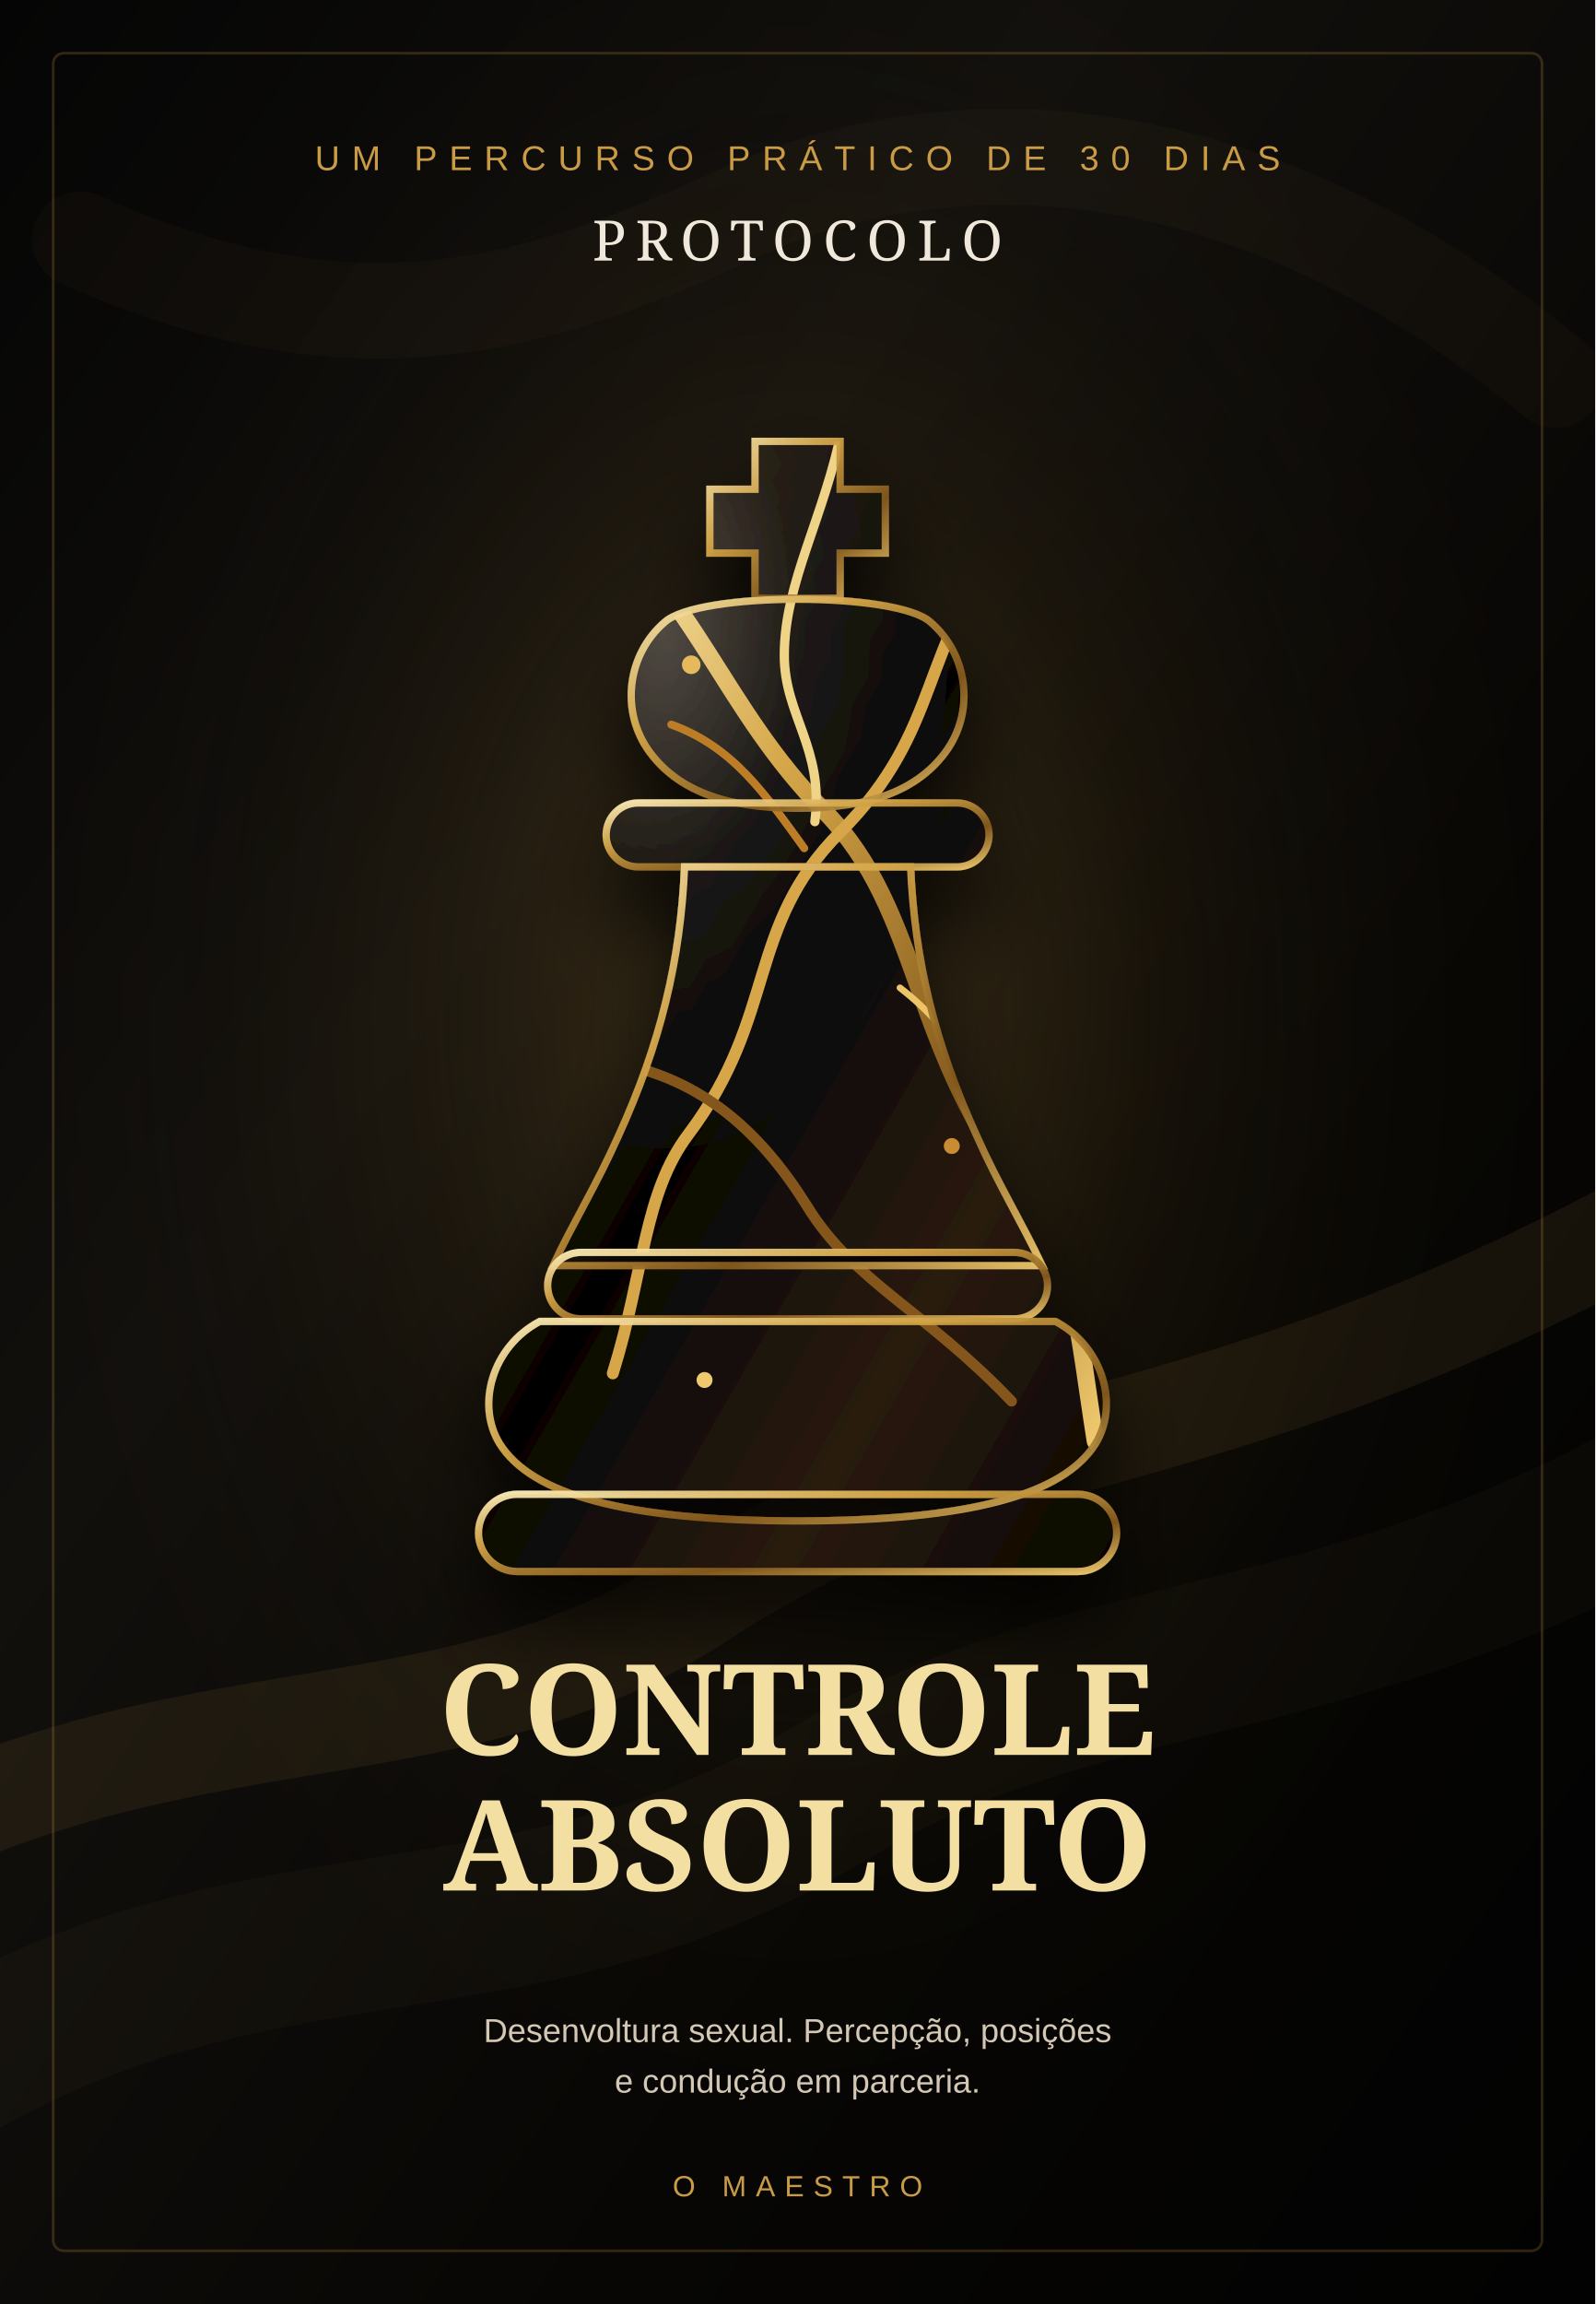
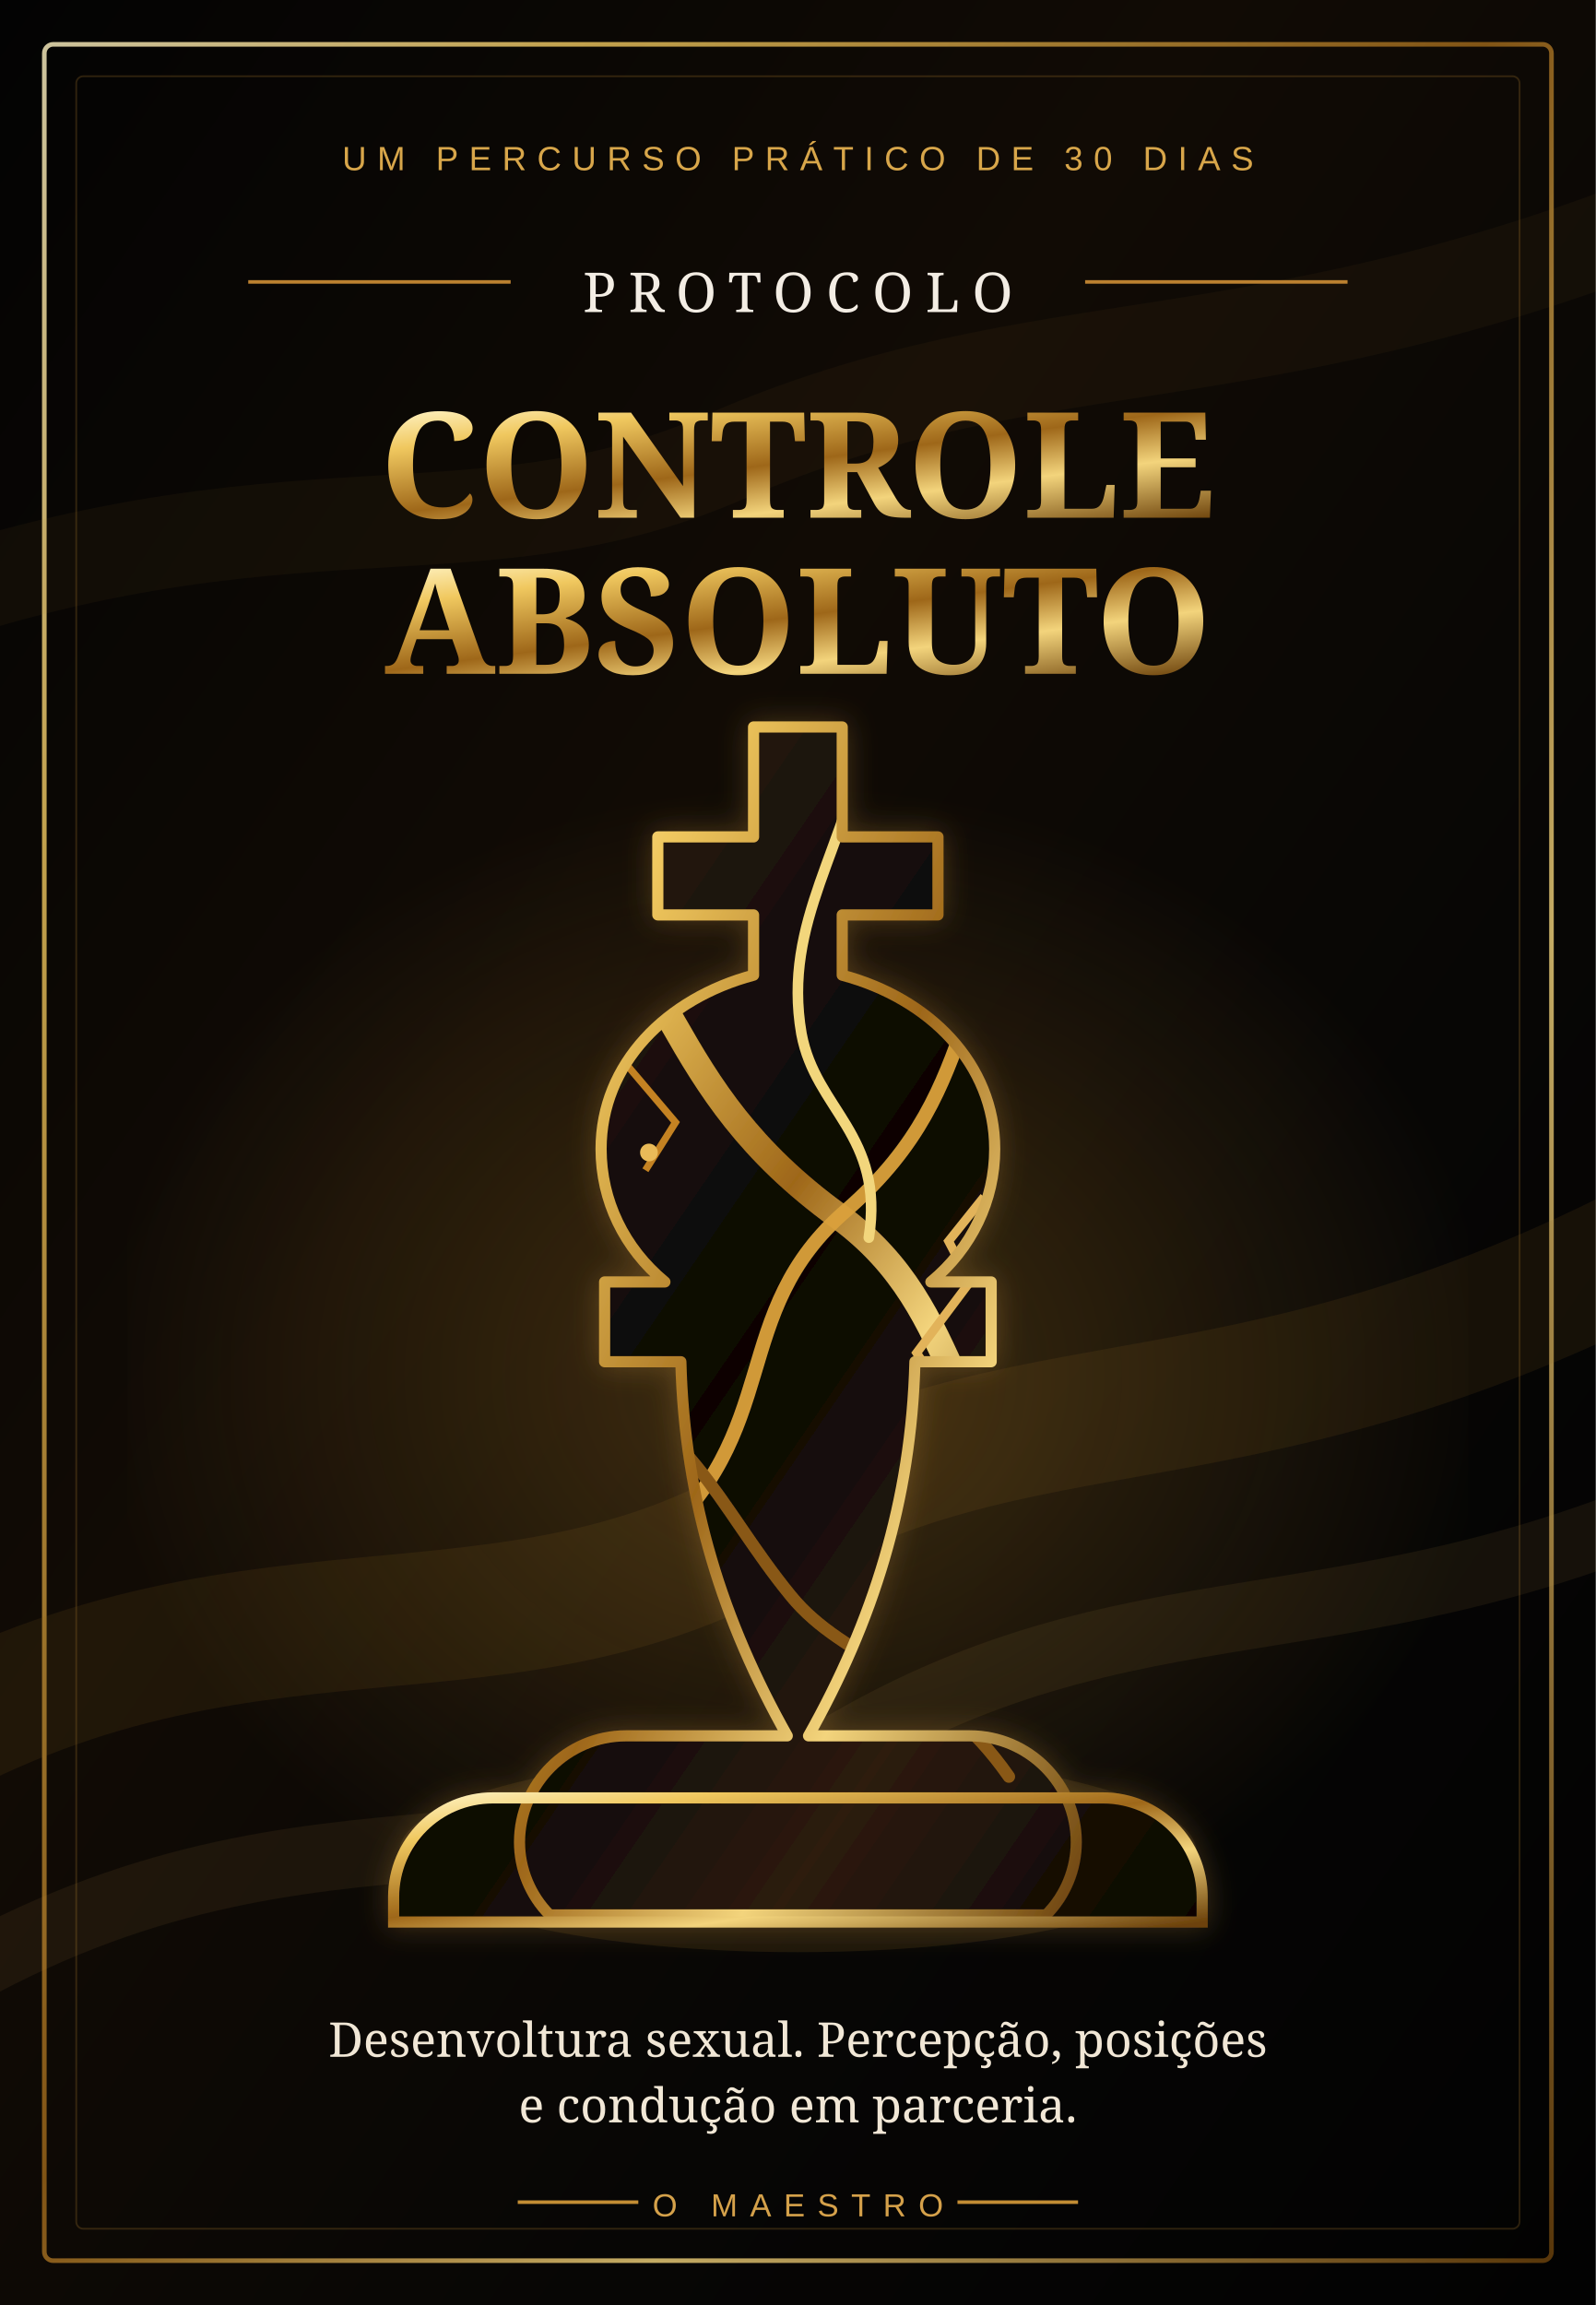
- <svg xmlns="http://www.w3.org/2000/svg" viewBox="0 0 1200 1733" role="img" aria-labelledby="title desc">
+ <svg xmlns="http://www.w3.org/2000/svg" viewBox="0 0 900 1300" role="img" aria-labelledby="title desc">
  <defs>
    <linearGradient id="bg" x1="0" y1="0" x2="1" y2="1">
-       <stop offset="0" stop-color="#050505" />
-       <stop offset=".34" stop-color="#12100d" />
-       <stop offset=".68" stop-color="#070604" />
+       <stop offset="0" stop-color="#030303" />
+       <stop offset=".38" stop-color="#110b05" />
+       <stop offset=".68" stop-color="#070605" />
      <stop offset="1" stop-color="#020202" />
    </linearGradient>
-     <radialGradient id="halo" cx="50%" cy="44%" r="52%">
-       <stop offset="0" stop-color="#d2a44c" stop-opacity=".24" />
-       <stop offset=".45" stop-color="#a97a29" stop-opacity=".08" />
-       <stop offset="1" stop-color="#000" stop-opacity="0" />
-     </radialGradient>
    <linearGradient id="gold" x1="0" y1="0" x2="1" y2="1">
-       <stop offset="0" stop-color="#fff0bb" />
-       <stop offset=".34" stop-color="#d5a648" />
-       <stop offset=".68" stop-color="#855a1d" />
-       <stop offset="1" stop-color="#efc96d" />
+       <stop offset="0" stop-color="#fff3c4" />
+       <stop offset=".18" stop-color="#f0c85f" />
+       <stop offset=".48" stop-color="#9e6719" />
+       <stop offset=".7" stop-color="#f3d47c" />
+       <stop offset="1" stop-color="#6d430c" />
    </linearGradient>
    <linearGradient id="stone" x1="0" y1="0" x2="1" y2="1">
-       <stop offset="0" stop-color="#020202" />
-       <stop offset=".22" stop-color="#21180e" />
-       <stop offset=".48" stop-color="#050505" />
-       <stop offset=".72" stop-color="#2a1b0c" />
-       <stop offset="1" stop-color="#020202" />
+       <stop offset="0" stop-color="#030303" />
+       <stop offset=".22" stop-color="#25170b" />
+       <stop offset=".48" stop-color="#070605" />
+       <stop offset=".72" stop-color="#2d1b0a" />
+       <stop offset="1" stop-color="#030303" />
    </linearGradient>
-     <radialGradient id="shine" cx="31%" cy="20%" r="75%">
-       <stop offset="0" stop-color="#fff" stop-opacity=".22" />
-       <stop offset=".26" stop-color="#fff" stop-opacity=".05" />
-       <stop offset=".58" stop-color="#fff" stop-opacity="0" />
+     <radialGradient id="halo" cx="50%" cy="52%" r="52%">
+       <stop offset="0" stop-color="#d89a32" stop-opacity=".26" />
+       <stop offset="1" stop-color="#d89a32" stop-opacity="0" />
    </radialGradient>
-     <filter id="shadow" x="-40%" y="-35%" width="180%" height="200%">
-       <feDropShadow dx="0" dy="36" stdDeviation="30" flood-color="#000" flood-opacity=".82" />
+     <filter id="shadow" x="-40%" y="-35%" width="180%" height="190%">
+       <feDropShadow dx="0" dy="26" stdDeviation="22" flood-color="#000" flood-opacity=".9" />
+       <feDropShadow dx="0" dy="0" stdDeviation="8" flood-color="#d5a044" flood-opacity=".28" />
    </filter>
-     <clipPath id="king">
-       <path d="M568 332 H632 V368 H666 V416 H632 V450 H568 V416 H534 V368 H568 Z" />
-       <path d="M500 468 C525 445 675 445 700 468 C728 492 734 535 711 566 C690 594 655 608 600 608 C545 608 510 594 489 566 C466 535 472 492 500 468 Z" />
-       <rect x="456" y="604" width="288" height="48" rx="24" />
-       <path d="M515 652 C512 722 497 785 465 855 C449 891 431 920 416 952 H784 C769 920 751 891 735 855 C703 785 688 722 685 652 Z" />
-       <rect x="412" y="942" width="376" height="50" rx="25" />
-       <path d="M406 994 C370 1013 358 1057 376 1086 C400 1124 470 1144 600 1144 C730 1144 800 1124 824 1086 C842 1057 830 1013 794 994 Z" />
-       <rect x="360" y="1124" width="480" height="58" rx="29" />
+     <clipPath id="kingClip">
+       <path d="M425 410h50v62h54v44h-54v34c49 13 86 50 86 98 0 29-13 56-36 75h34v45h-43c-2 79-24 147-60 211h91c33 0 60 27 60 60 0 15-6 30-17 41H310c-11-11-17-26-17-41 0-33 27-60 60-60h91c-36-64-58-132-60-211h-43v-45h34c-23-19-36-46-36-75 0-48 37-85 86-98v-34h-54v-44h54z" />
+       <path d="M278 1014h344c31 0 56 25 56 56v14H222v-14c0-31 25-56 56-56z" />
    </clipPath>
  </defs>
-   <rect width="1200" height="1733" fill="url(#bg)" />
-   <rect width="1200" height="1733" fill="url(#halo)" />
-   <rect x="40" y="40" width="1120" height="1653" rx="8" fill="none" stroke="#c99b45" stroke-opacity=".22" stroke-width="2" />
-   <g opacity=".52" fill="none" stroke-linecap="round">
-     <path d="M-140 1420 C120 1260 330 1332 530 1200 C750 1055 930 1110 1340 860" stroke="#c99b45" stroke-opacity=".16" stroke-width="76" />
-     <path d="M-60 1570 C190 1412 382 1494 626 1348 C828 1226 1025 1268 1315 1080" stroke="#f1d08b" stroke-opacity=".05" stroke-width="114" />
-     <path d="M60 180 C260 270 394 235 552 162 C735 78 962 112 1170 286" stroke="#c99b45" stroke-opacity=".055" stroke-width="72" />
+   <rect width="900" height="1300" fill="url(#bg)" />
+   <rect x="25" y="25" width="850" height="1250" rx="5" fill="none" stroke="url(#gold)" stroke-width="2.6" opacity=".8" />
+   <rect x="43" y="43" width="814" height="1214" rx="4" fill="none" stroke="#c38b32" stroke-width="1" opacity=".22" />
+   <path d="M-90 1010C120 870 270 952 432 860c161-92 286-31 558-190" fill="none" stroke="#8e631e" stroke-width="74" opacity=".13" />
+   <path d="M-50 1130C168 994 305 1082 480 982c173-99 295-44 520-159" fill="none" stroke="#d7a449" stroke-width="38" opacity=".08" />
+   <path d="M-100 360C150 260 260 322 408 258c184-80 302-38 566-150" fill="none" stroke="#a57626" stroke-width="52" opacity=".06" />
+   <text x="450" y="96" text-anchor="middle" fill="#d8a64a" font-size="19" font-family="Arial, Helvetica, sans-serif" letter-spacing="6">UM PERCURSO PRÁTICO DE 30 DIAS</text>
+   <line x1="140" x2="288" y1="159" y2="159" stroke="#bb8130" stroke-width="2" />
+   <line x1="612" x2="760" y1="159" y2="159" stroke="#bb8130" stroke-width="2" />
+   <text x="450" y="176" text-anchor="middle" fill="#f3ede4" font-size="31" font-family="Georgia, serif" letter-spacing="7">PROTOCOLO</text>
+   <text x="450" y="292" text-anchor="middle" fill="url(#gold)" font-size="83" font-weight="700" font-family="Georgia, serif">CONTROLE</text>
+   <text x="450" y="380" text-anchor="middle" fill="url(#gold)" font-size="83" font-weight="700" font-family="Georgia, serif">ABSOLUTO</text>
+   <line x1="292" x2="608" y1="416" y2="416" stroke="url(#gold)" stroke-width="3.2" />
+   <rect x="72" y="442" width="756" height="642" fill="url(#halo)" />
+   <ellipse cx="450" cy="1045" rx="225" ry="56" fill="#d29a34" opacity=".11" />
+   <g filter="url(#shadow)">
+     <g clip-path="url(#kingClip)">
+       <rect x="205" y="390" width="490" height="715" fill="url(#stone)" />
+       <path d="M295 468c90 74 76 144 178 218 74 54 57 129 139 198" fill="none" stroke="url(#gold)" stroke-width="15" stroke-linecap="round" />
+       <path d="M610 463c-82 84-50 147-132 219-69 59-34 125-112 191" fill="none" stroke="#daa13b" stroke-width="8" stroke-linecap="round" opacity=".95" />
+       <path d="M316 772c72 25 89 78 130 128 31 38 82 43 123 102" fill="none" stroke="#895918" stroke-width="7" stroke-linecap="round" />
+       <path d="M490 407c-12 72-49 112-38 176 8 43 47 57 38 115" fill="none" stroke="#f2d67c" stroke-width="6" stroke-linecap="round" />
+       <path d="M347 556l18 24-12 20 28 33-17 27" fill="none" stroke="#c48224" stroke-width="4" />
+       <path d="M555 675l-20 25 12 23-30 40 19 30" fill="none" stroke="#e2b35a" stroke-width="5" />
+       <circle cx="366" cy="650" r="5" fill="#e9ba59" />
+       <circle cx="556" cy="850" r="4" fill="#f0ca6b" />
+     </g>
+     <path d="M425 410h50v62h54v44h-54v34c49 13 86 50 86 98 0 29-13 56-36 75h34v45h-43c-2 79-24 147-60 211h91c33 0 60 27 60 60 0 15-6 30-17 41H310c-11-11-17-26-17-41 0-33 27-60 60-60h91c-36-64-58-132-60-211h-43v-45h34c-23-19-36-46-36-75 0-48 37-85 86-98v-34h-54v-44h54z" fill="none" stroke="url(#gold)" stroke-width="6.3" stroke-linejoin="round" />
+     <path d="M278 1014h344c31 0 56 25 56 56v14H222v-14c0-31 25-56 56-56z" fill="none" stroke="url(#gold)" stroke-width="6.3" />
  </g>
-   <text x="600" y="128" text-anchor="middle" fill="#c99b45" font-size="26" font-family="Arial, Helvetica, sans-serif" letter-spacing="9">UM PERCURSO PRÁTICO DE 30 DIAS</text>
-   <text x="600" y="196" text-anchor="middle" fill="#f0e8db" font-size="42" font-family="Georgia, serif" letter-spacing="7">PROTOCOLO</text>
-   <g filter="url(#shadow)">
-     <g clip-path="url(#king)">
-       <rect x="340" y="300" width="520" height="900" fill="url(#stone)" />
-       <rect x="340" y="300" width="520" height="900" fill="url(#shine)" />
-       <path d="M438 378 C525 450 544 533 620 610 C695 686 684 792 773 901 C808 944 811 1002 824 1084" fill="none" stroke="url(#gold)" stroke-width="13" stroke-linecap="round" />
-       <path d="M758 405 C690 488 710 548 632 626 C561 697 585 764 518 853 C484 898 485 956 461 1033" fill="none" stroke="#d7a64a" stroke-width="9" stroke-linecap="round" />
-       <path d="M452 798 C525 807 572 851 607 907 C642 964 695 985 761 1054" fill="none" stroke="#85571b" stroke-width="8" stroke-linecap="round" />
-       <path d="M634 320 C620 390 590 438 590 493 C590 538 620 563 613 618" fill="none" stroke="#efd386" stroke-width="7" stroke-linecap="round" />
-       <path d="M505 545 C552 562 576 598 605 638" fill="none" stroke="#bd7d27" stroke-width="6" stroke-linecap="round" />
-       <path d="M677 743 C720 776 742 820 766 872" fill="none" stroke="#edc568" stroke-width="5" stroke-linecap="round" />
-       <circle cx="520" cy="500" r="7" fill="#e5b95c" />
-       <circle cx="716" cy="862" r="6" fill="#c98c31" />
-       <circle cx="530" cy="1038" r="6" fill="#efc96d" />
-     </g>
-     <g fill="none" stroke="url(#gold)" stroke-width="5.5" stroke-opacity=".94">
-       <path d="M568 332 H632 V368 H666 V416 H632 V450 H568 V416 H534 V368 H568 Z" />
-       <path d="M500 468 C525 445 675 445 700 468 C728 492 734 535 711 566 C690 594 655 608 600 608 C545 608 510 594 489 566 C466 535 472 492 500 468 Z" />
-       <rect x="456" y="604" width="288" height="48" rx="24" />
-       <path d="M515 652 C512 722 497 785 465 855 C449 891 431 920 416 952 H784 C769 920 751 891 735 855 C703 785 688 722 685 652 Z" />
-       <rect x="412" y="942" width="376" height="50" rx="25" />
-       <path d="M406 994 C370 1013 358 1057 376 1086 C400 1124 470 1144 600 1144 C730 1144 800 1124 824 1086 C842 1057 830 1013 794 994 Z" />
-       <rect x="360" y="1124" width="480" height="58" rx="29" />
-     </g>
-   </g>
-   <text x="600" y="1320" text-anchor="middle" fill="#f4dfa3" font-size="95" font-weight="700" font-family="Georgia, serif">CONTROLE</text>
-   <text x="600" y="1422" text-anchor="middle" fill="#f4dfa3" font-size="95" font-weight="700" font-family="Georgia, serif">ABSOLUTO</text>
-   <line x1="535" x2="665" y1="1472" y2="1472" stroke="url(#gold)" stroke-width="7" stroke-linecap="round" />
-   <text x="600" y="1536" text-anchor="middle" fill="#d4c8b5" font-size="25" font-family="Arial, Helvetica, sans-serif">Desenvoltura sexual. Percepção, posições</text>
-   <text x="600" y="1574" text-anchor="middle" fill="#d4c8b5" font-size="25" font-family="Arial, Helvetica, sans-serif">e condução em parceria.</text>
-   <text x="600" y="1652" text-anchor="middle" fill="#c99b45" font-size="22" font-family="Arial, Helvetica, sans-serif" letter-spacing="7">O MAESTRO</text>
+   <text x="450" y="1160" text-anchor="middle" fill="#f1e7d6" font-size="27" font-family="Georgia, serif">Desenvoltura sexual. Percepção, posições</text>
+   <text x="450" y="1197" text-anchor="middle" fill="#f1e7d6" font-size="27" font-family="Georgia, serif">e condução em parceria.</text>
+   <line x1="292" x2="360" y1="1242" y2="1242" stroke="#c38d34" stroke-width="2" />
+   <line x1="540" x2="608" y1="1242" y2="1242" stroke="#c38d34" stroke-width="2" />
+   <text x="450" y="1250" text-anchor="middle" fill="#d5a14a" font-size="18" font-family="Arial, Helvetica, sans-serif" letter-spacing="7">O MAESTRO</text>
</svg>
